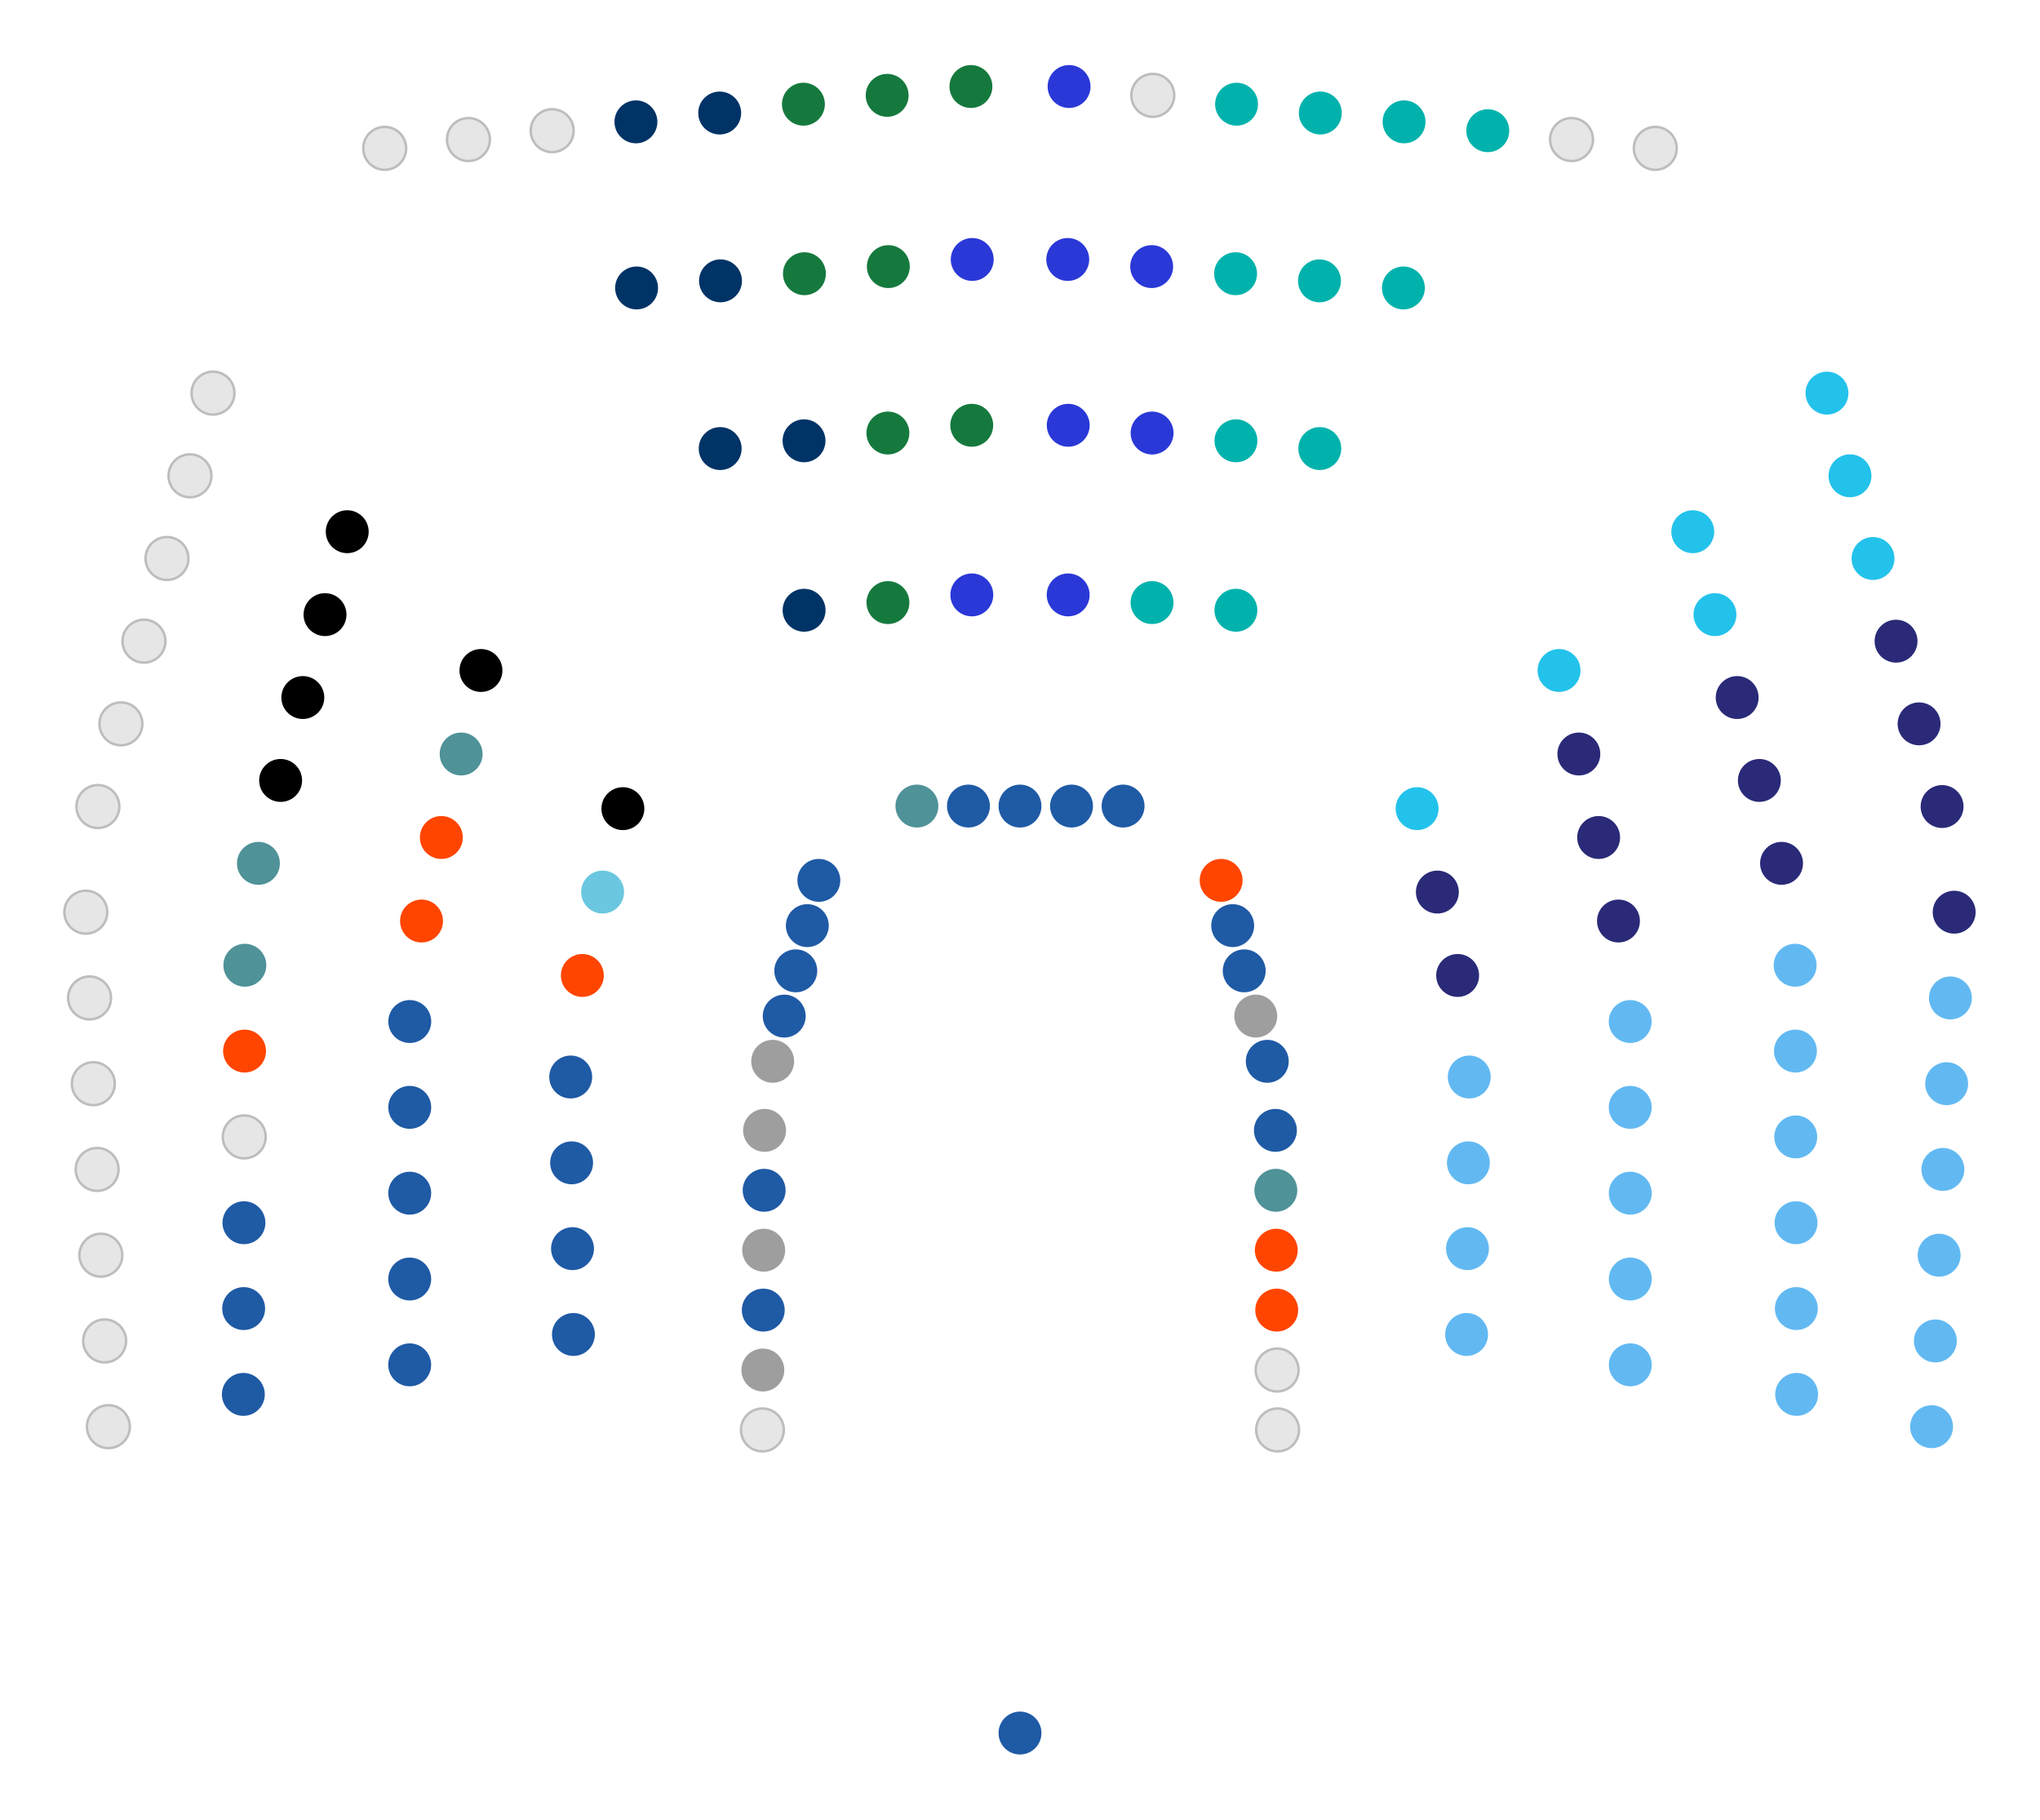
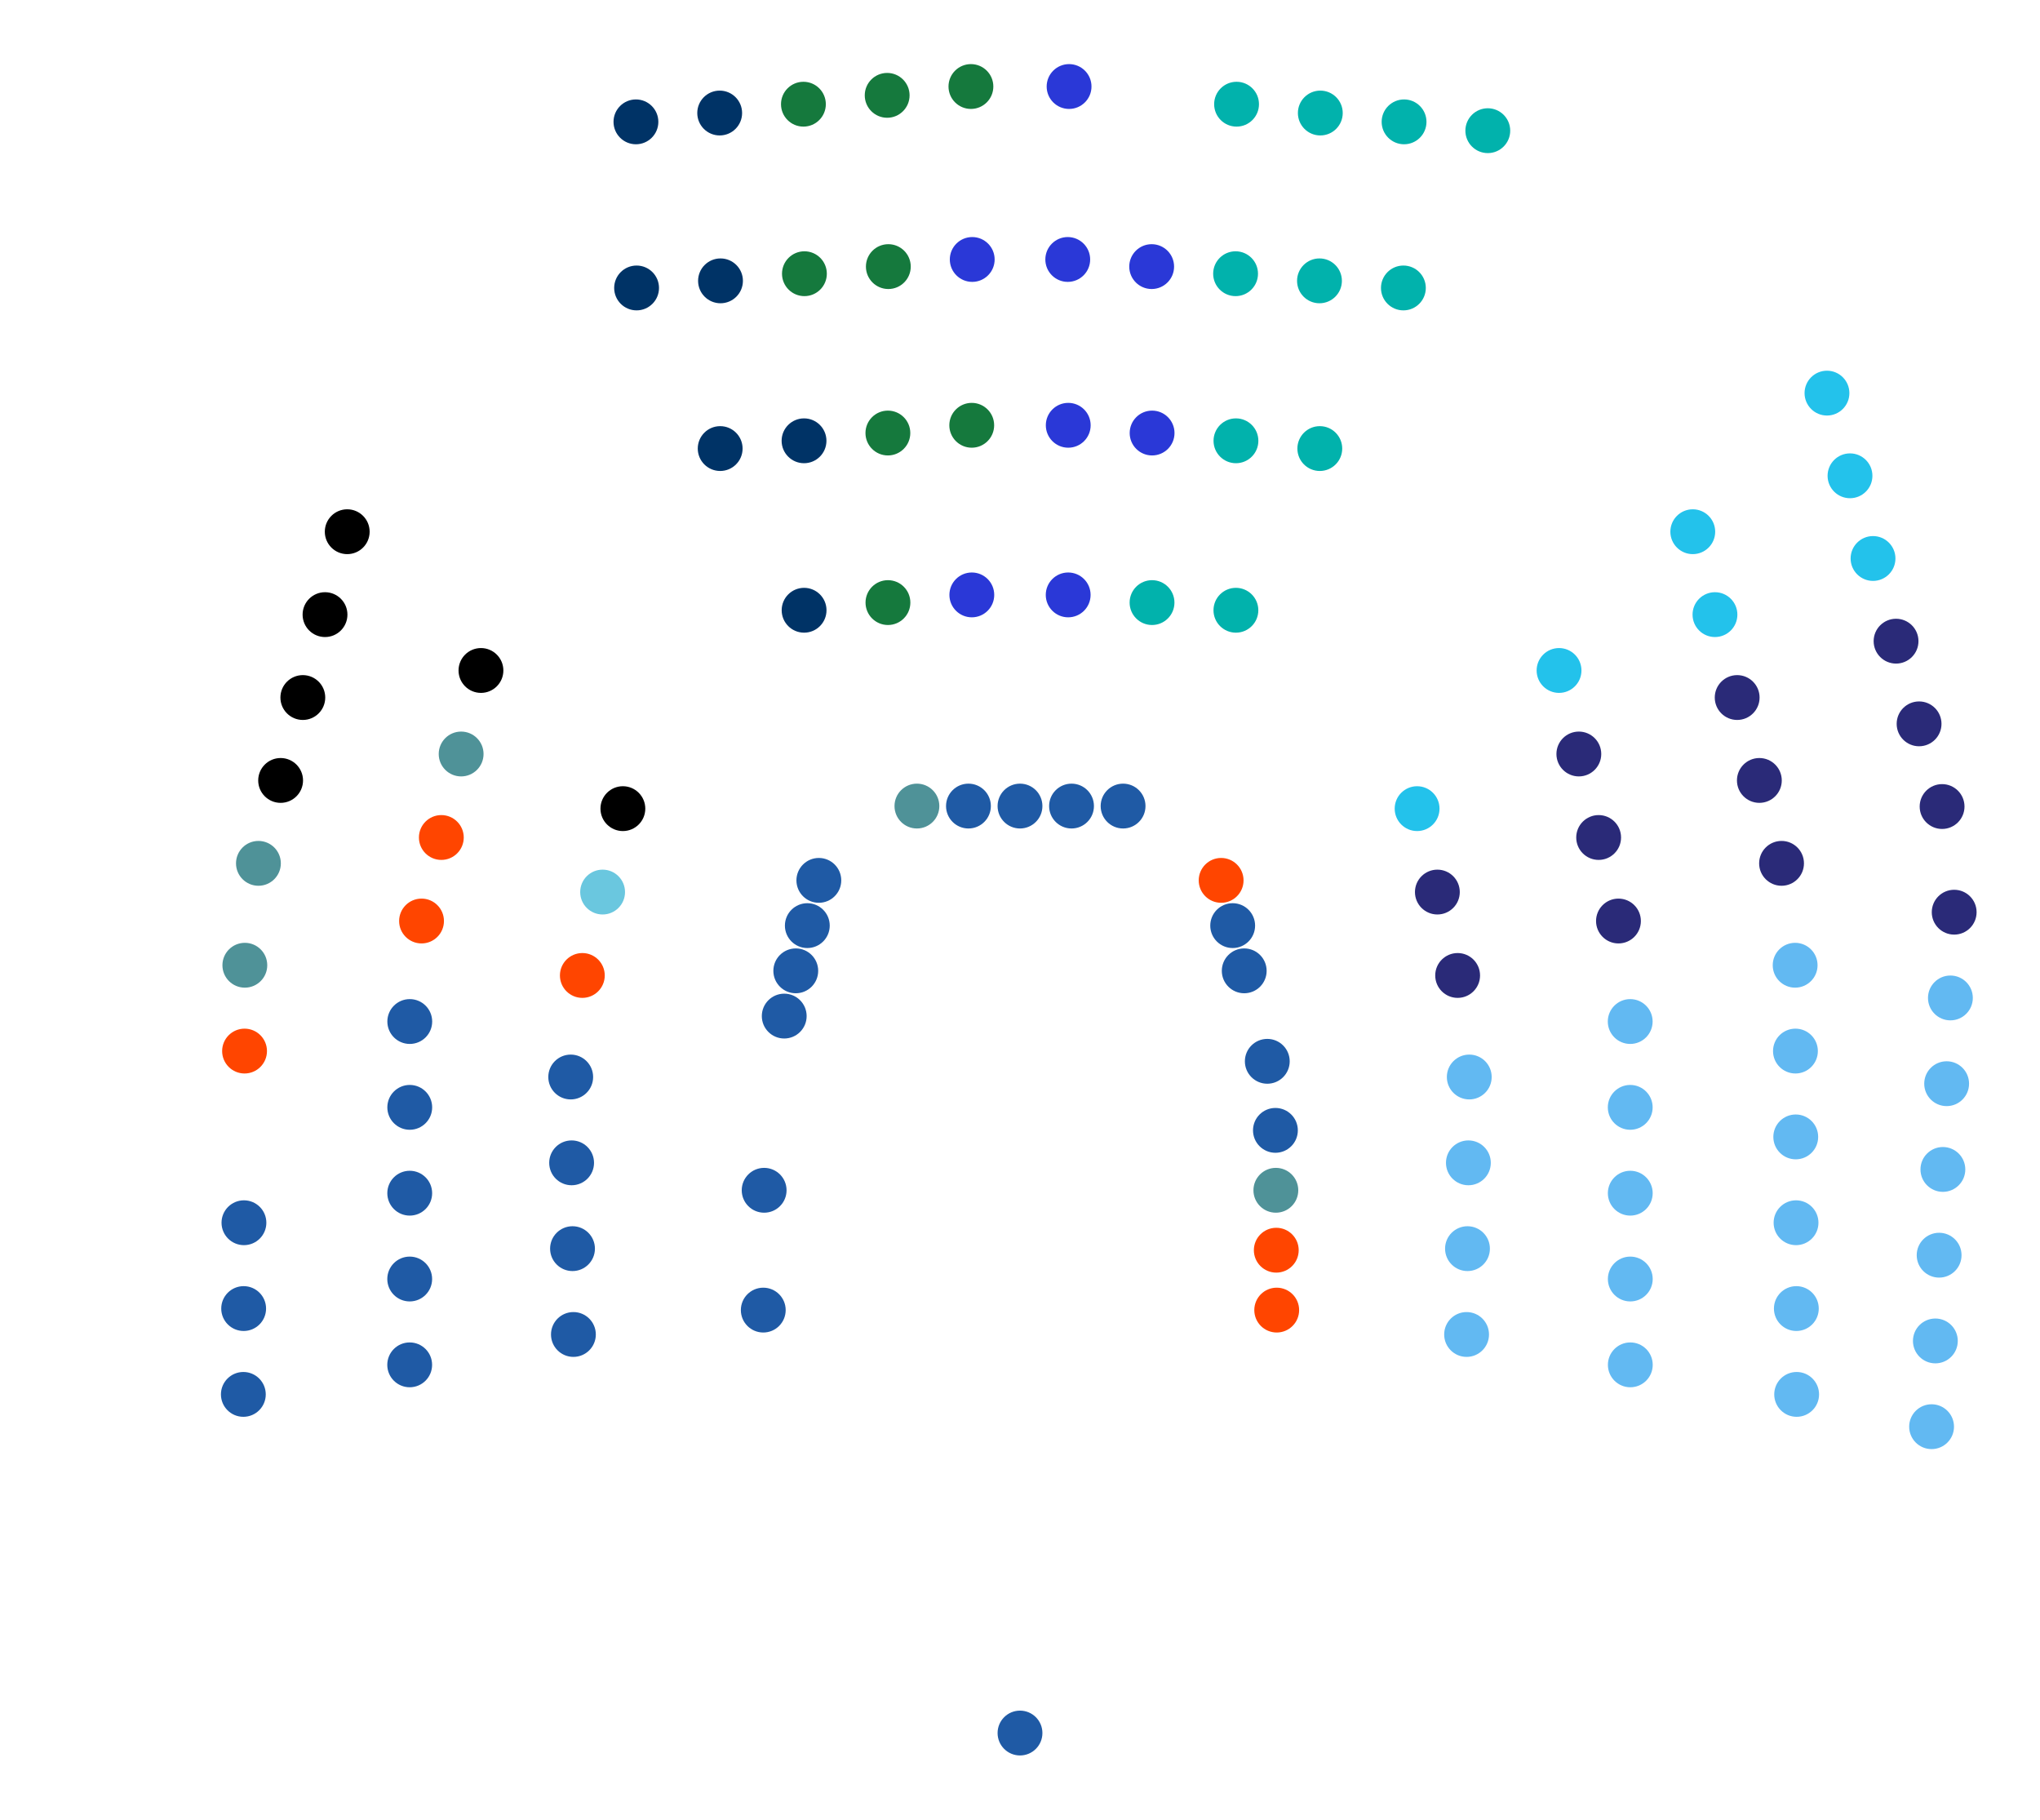
<svg xmlns="http://www.w3.org/2000/svg" version="1.1" width="998" height="890" viewBox="0 0 998.42 889.70">
  <g style="fill:#1f5aa5" id="Likud">
-     <circle cx="280.64" cy="652.67" r="10.50" />
-     <circle cx="280.20" cy="610.67" r="10.50" />
-     <circle cx="279.76" cy="568.68" r="10.50" />
-     <circle cx="279.32" cy="526.68" r="10.50" />
-     <circle cx="200.51" cy="667.53" r="10.50" />
-     <circle cx="200.52" cy="625.53" r="10.50" />
-     <circle cx="200.53" cy="583.53" r="10.50" />
-     <circle cx="200.54" cy="541.53" r="10.50" />
-     <circle cx="200.55" cy="499.53" r="10.50" />
-     <circle cx="119.10" cy="681.99" r="10.50" />
-     <circle cx="119.25" cy="639.99" r="10.50" />
-     <circle cx="119.39" cy="597.99" r="10.50" />
-     <circle cx="373.56" cy="640.74" r="10.50" />
-     <circle cx="373.99" cy="582.11" r="10.50" />
-     <circle cx="383.82" cy="496.87" r="10.50" />
-     <circle cx="389.47" cy="474.73" r="10.50" />
-     <circle cx="395.12" cy="452.60" r="10.50" />
-     <circle cx="400.76" cy="430.46" r="10.50" />
-     <circle cx="624.22" cy="552.79" r="10.50" />
-     <circle cx="620.24" cy="519.00" r="10.50" />
-     <circle cx="608.95" cy="474.73" r="10.50" />
-     <circle cx="603.30" cy="452.60" r="10.50" />
-     <circle cx="473.98" cy="394.10" r="10.50" />
-     <circle cx="499.21" cy="394.10" r="10.50" />
-     <circle cx="524.43" cy="394.10" r="10.50" />
-     <circle cx="549.66" cy="394.10" r="10.50" />
-     <circle cx="499.21" cy="847.70" r="10.50" />
+     <circle cx="280.64" cy="652.67" r="10.97" />
+     <circle cx="280.20" cy="610.67" r="10.97" />
+     <circle cx="279.76" cy="568.68" r="10.97" />
+     <circle cx="279.32" cy="526.68" r="10.97" />
+     <circle cx="200.51" cy="667.53" r="10.97" />
+     <circle cx="200.52" cy="625.53" r="10.97" />
+     <circle cx="200.53" cy="583.53" r="10.97" />
+     <circle cx="200.54" cy="541.53" r="10.97" />
+     <circle cx="200.55" cy="499.53" r="10.97" />
+     <circle cx="119.10" cy="681.99" r="10.97" />
+     <circle cx="119.25" cy="639.99" r="10.97" />
+     <circle cx="119.39" cy="597.99" r="10.97" />
+     <circle cx="373.56" cy="640.74" r="10.97" />
+     <circle cx="373.99" cy="582.11" r="10.97" />
+     <circle cx="383.82" cy="496.87" r="10.97" />
+     <circle cx="389.47" cy="474.73" r="10.97" />
+     <circle cx="395.12" cy="452.60" r="10.97" />
+     <circle cx="400.76" cy="430.46" r="10.97" />
+     <circle cx="624.22" cy="552.79" r="10.97" />
+     <circle cx="620.24" cy="519.00" r="10.97" />
+     <circle cx="608.95" cy="474.73" r="10.97" />
+     <circle cx="603.30" cy="452.60" r="10.97" />
+     <circle cx="473.98" cy="394.10" r="10.97" />
+     <circle cx="499.21" cy="394.10" r="10.97" />
+     <circle cx="524.43" cy="394.10" r="10.97" />
+     <circle cx="549.66" cy="394.10" r="10.97" />
+     <circle cx="499.21" cy="847.70" r="10.97" />
  </g>
  <g style="fill:#62B9F2" id="Yashar">
-     <circle cx="717.78" cy="652.67" r="10.50" />
-     <circle cx="718.22" cy="610.67" r="10.50" />
-     <circle cx="718.66" cy="568.68" r="10.50" />
-     <circle cx="719.09" cy="526.68" r="10.50" />
-     <circle cx="797.91" cy="667.53" r="10.50" />
-     <circle cx="797.90" cy="625.53" r="10.50" />
-     <circle cx="797.89" cy="583.53" r="10.50" />
-     <circle cx="797.87" cy="541.53" r="10.50" />
-     <circle cx="797.86" cy="499.53" r="10.50" />
-     <circle cx="879.32" cy="681.99" r="10.50" />
-     <circle cx="879.17" cy="639.99" r="10.50" />
-     <circle cx="879.02" cy="597.99" r="10.50" />
-     <circle cx="878.88" cy="555.99" r="10.50" />
-     <circle cx="878.73" cy="513.99" r="10.50" />
-     <circle cx="878.58" cy="471.99" r="10.50" />
-     <circle cx="945.36" cy="697.79" r="10.50" />
-     <circle cx="947.21" cy="655.83" r="10.50" />
-     <circle cx="949.05" cy="613.87" r="10.50" />
-     <circle cx="950.89" cy="571.91" r="10.50" />
-     <circle cx="952.73" cy="529.95" r="10.50" />
-     <circle cx="954.57" cy="487.99" r="10.50" />
+     <circle cx="717.78" cy="652.67" r="10.97" />
+     <circle cx="718.22" cy="610.67" r="10.97" />
+     <circle cx="718.66" cy="568.68" r="10.97" />
+     <circle cx="719.09" cy="526.68" r="10.97" />
+     <circle cx="797.91" cy="667.53" r="10.97" />
+     <circle cx="797.90" cy="625.53" r="10.97" />
+     <circle cx="797.89" cy="583.53" r="10.97" />
+     <circle cx="797.87" cy="541.53" r="10.97" />
+     <circle cx="797.86" cy="499.53" r="10.97" />
+     <circle cx="879.32" cy="681.99" r="10.97" />
+     <circle cx="879.17" cy="639.99" r="10.97" />
+     <circle cx="879.02" cy="597.99" r="10.97" />
+     <circle cx="878.88" cy="555.99" r="10.97" />
+     <circle cx="878.73" cy="513.99" r="10.97" />
+     <circle cx="878.58" cy="471.99" r="10.97" />
+     <circle cx="945.36" cy="697.79" r="10.97" />
+     <circle cx="947.21" cy="655.83" r="10.97" />
+     <circle cx="949.05" cy="613.87" r="10.97" />
+     <circle cx="950.89" cy="571.91" r="10.97" />
+     <circle cx="952.73" cy="529.95" r="10.97" />
+     <circle cx="954.57" cy="487.99" r="10.97" />
  </g>
  <g style="fill:#2A2A78" id="Together">
-     <circle cx="713.40" cy="476.99" r="10.50" />
-     <circle cx="703.48" cy="436.18" r="10.50" />
-     <circle cx="792.11" cy="450.35" r="10.50" />
-     <circle cx="782.41" cy="409.48" r="10.50" />
-     <circle cx="772.72" cy="368.62" r="10.50" />
-     <circle cx="871.93" cy="422.13" r="10.50" />
-     <circle cx="861.07" cy="381.56" r="10.50" />
-     <circle cx="850.21" cy="340.99" r="10.50" />
-     <circle cx="956.42" cy="446.03" r="10.50" />
-     <circle cx="950.50" cy="394.33" r="10.50" />
-     <circle cx="939.24" cy="353.87" r="10.50" />
-     <circle cx="927.97" cy="313.41" r="10.50" />
+     <circle cx="713.40" cy="476.99" r="10.97" />
+     <circle cx="703.48" cy="436.18" r="10.97" />
+     <circle cx="792.11" cy="450.35" r="10.97" />
+     <circle cx="782.41" cy="409.48" r="10.97" />
+     <circle cx="772.72" cy="368.62" r="10.97" />
+     <circle cx="871.93" cy="422.13" r="10.97" />
+     <circle cx="861.07" cy="381.56" r="10.97" />
+     <circle cx="850.21" cy="340.99" r="10.97" />
+     <circle cx="956.42" cy="446.03" r="10.97" />
+     <circle cx="950.50" cy="394.33" r="10.97" />
+     <circle cx="939.24" cy="353.87" r="10.97" />
+     <circle cx="927.97" cy="313.41" r="10.97" />
  </g>
  <g style="fill:#01B2AC" id="Joint-List">
-     <circle cx="563.83" cy="294.53" r="10.50" />
-     <circle cx="604.88" cy="298.28" r="10.50" />
-     <circle cx="604.90" cy="215.36" r="10.50" />
-     <circle cx="645.94" cy="219.16" r="10.50" />
-     <circle cx="604.72" cy="133.60" r="10.50" />
-     <circle cx="645.78" cy="137.09" r="10.50" />
-     <circle cx="686.85" cy="140.57" r="10.50" />
-     <circle cx="605.20" cy="50.65" r="10.50" />
-     <circle cx="646.19" cy="54.97" r="10.50" />
-     <circle cx="687.18" cy="59.29" r="10.50" />
-     <circle cx="728.16" cy="63.61" r="10.50" />
+     <circle cx="563.83" cy="294.53" r="10.97" />
+     <circle cx="604.88" cy="298.28" r="10.97" />
+     <circle cx="604.90" cy="215.36" r="10.97" />
+     <circle cx="645.94" cy="219.16" r="10.97" />
+     <circle cx="604.72" cy="133.60" r="10.97" />
+     <circle cx="645.78" cy="137.09" r="10.97" />
+     <circle cx="686.85" cy="140.57" r="10.97" />
+     <circle cx="605.20" cy="50.65" r="10.97" />
+     <circle cx="646.19" cy="54.97" r="10.97" />
+     <circle cx="687.18" cy="59.29" r="10.97" />
+     <circle cx="728.16" cy="63.61" r="10.97" />
  </g>
  <g style="fill:#15793D" id="Raam">
-     <circle cx="434.58" cy="294.53" r="10.50" />
-     <circle cx="434.55" cy="211.56" r="10.50" />
-     <circle cx="475.59" cy="207.77" r="10.50" />
-     <circle cx="393.70" cy="133.60" r="10.50" />
-     <circle cx="434.77" cy="130.12" r="10.50" />
-     <circle cx="393.21" cy="50.65" r="10.50" />
-     <circle cx="434.20" cy="46.32" r="10.50" />
-     <circle cx="475.19" cy="42.00" r="10.50" />
+     <circle cx="434.58" cy="294.53" r="10.97" />
+     <circle cx="434.55" cy="211.56" r="10.97" />
+     <circle cx="475.59" cy="207.77" r="10.97" />
+     <circle cx="393.70" cy="133.60" r="10.97" />
+     <circle cx="434.77" cy="130.12" r="10.97" />
+     <circle cx="393.21" cy="50.65" r="10.97" />
+     <circle cx="434.20" cy="46.32" r="10.97" />
+     <circle cx="475.19" cy="42.00" r="10.97" />
  </g>
  <g style="fill:#2A38D7" id="The-Democrats">
-     <circle cx="475.63" cy="290.77" r="10.50" />
-     <circle cx="522.79" cy="290.77" r="10.50" />
-     <circle cx="522.82" cy="207.77" r="10.50" />
-     <circle cx="563.86" cy="211.56" r="10.50" />
-     <circle cx="475.83" cy="126.63" r="10.50" />
-     <circle cx="522.58" cy="126.63" r="10.50" />
-     <circle cx="563.65" cy="130.12" r="10.50" />
-     <circle cx="523.23" cy="42.00" r="10.50" />
+     <circle cx="475.63" cy="290.77" r="10.97" />
+     <circle cx="522.79" cy="290.77" r="10.97" />
+     <circle cx="522.82" cy="207.77" r="10.97" />
+     <circle cx="563.86" cy="211.56" r="10.97" />
+     <circle cx="475.83" cy="126.63" r="10.97" />
+     <circle cx="522.58" cy="126.63" r="10.97" />
+     <circle cx="563.65" cy="130.12" r="10.97" />
+     <circle cx="523.23" cy="42.00" r="10.97" />
  </g>
  <g style="fill:#23C2EB" id="Yisrael-Beiteinu">
-     <circle cx="693.56" cy="395.36" r="10.50" />
-     <circle cx="763.03" cy="327.75" r="10.50" />
-     <circle cx="839.34" cy="300.42" r="10.50" />
-     <circle cx="828.48" cy="259.85" r="10.50" />
-     <circle cx="916.70" cy="272.95" r="10.50" />
-     <circle cx="905.43" cy="232.49" r="10.50" />
-     <circle cx="894.16" cy="192.03" r="10.50" />
+     <circle cx="693.56" cy="395.36" r="10.97" />
+     <circle cx="763.03" cy="327.75" r="10.97" />
+     <circle cx="839.34" cy="300.42" r="10.97" />
+     <circle cx="828.48" cy="259.85" r="10.97" />
+     <circle cx="916.70" cy="272.95" r="10.97" />
+     <circle cx="905.43" cy="232.49" r="10.97" />
+     <circle cx="894.16" cy="192.03" r="10.97" />
  </g>
  <g style="fill:#FF4500" id="Otzma-Yehudit">
-     <circle cx="285.01" cy="476.99" r="10.50" />
-     <circle cx="206.31" cy="450.35" r="10.50" />
-     <circle cx="216.00" cy="409.48" r="10.50" />
-     <circle cx="119.69" cy="513.99" r="10.50" />
-     <circle cx="624.85" cy="640.74" r="10.50" />
-     <circle cx="624.64" cy="611.43" r="10.50" />
-     <circle cx="597.65" cy="430.46" r="10.50" />
+     <circle cx="285.01" cy="476.99" r="10.97" />
+     <circle cx="206.31" cy="450.35" r="10.97" />
+     <circle cx="216.00" cy="409.48" r="10.97" />
+     <circle cx="119.69" cy="513.99" r="10.97" />
+     <circle cx="624.85" cy="640.74" r="10.97" />
+     <circle cx="624.64" cy="611.43" r="10.97" />
+     <circle cx="597.65" cy="430.46" r="10.97" />
  </g>
  <g style="fill:#003366" id="United-Torah-Judaism">
-     <circle cx="393.54" cy="298.28" r="10.50" />
-     <circle cx="352.47" cy="219.16" r="10.50" />
-     <circle cx="393.51" cy="215.36" r="10.50" />
-     <circle cx="311.56" cy="140.57" r="10.50" />
-     <circle cx="352.63" cy="137.09" r="10.50" />
-     <circle cx="311.24" cy="59.29" r="10.50" />
-     <circle cx="352.23" cy="54.97" r="10.50" />
+     <circle cx="393.54" cy="298.28" r="10.97" />
+     <circle cx="352.47" cy="219.16" r="10.97" />
+     <circle cx="393.51" cy="215.36" r="10.97" />
+     <circle cx="311.56" cy="140.57" r="10.97" />
+     <circle cx="352.63" cy="137.09" r="10.97" />
+     <circle cx="311.24" cy="59.29" r="10.97" />
+     <circle cx="352.23" cy="54.97" r="10.97" />
  </g>
  <g style="fill:#000000" id="Shas">
-     <circle cx="304.85" cy="395.36" r="10.50" />
-     <circle cx="235.39" cy="327.75" r="10.50" />
-     <circle cx="137.34" cy="381.56" r="10.50" />
-     <circle cx="148.21" cy="340.99" r="10.50" />
-     <circle cx="159.07" cy="300.42" r="10.50" />
-     <circle cx="169.94" cy="259.85" r="10.50" />
+     <circle cx="304.85" cy="395.36" r="10.97" />
+     <circle cx="235.39" cy="327.75" r="10.97" />
+     <circle cx="137.34" cy="381.56" r="10.97" />
+     <circle cx="148.21" cy="340.99" r="10.97" />
+     <circle cx="159.07" cy="300.42" r="10.97" />
+     <circle cx="169.94" cy="259.85" r="10.97" />
  </g>
  <g style="fill:#4F9298" id="Religious-Zionist-Party">
-     <circle cx="225.69" cy="368.62" r="10.50" />
-     <circle cx="119.83" cy="471.99" r="10.50" />
-     <circle cx="126.48" cy="422.13" r="10.50" />
-     <circle cx="624.43" cy="582.11" r="10.50" />
-     <circle cx="448.76" cy="394.10" r="10.50" />
+     <circle cx="225.69" cy="368.62" r="10.97" />
+     <circle cx="119.83" cy="471.99" r="10.97" />
+     <circle cx="126.48" cy="422.13" r="10.97" />
+     <circle cx="624.43" cy="582.11" r="10.97" />
+     <circle cx="448.76" cy="394.10" r="10.97" />
  </g>
  <g style="fill:#6AC7DF" id="Zehut">
-     <circle cx="294.93" cy="436.18" r="10.50" />
-   </g>
-   <g style="fill:#9e9e9e" id="Non-MK-ministers">
-     <circle cx="373.35" cy="670.06" r="10.50" />
-     <circle cx="373.77" cy="611.43" r="10.50" />
-     <circle cx="374.20" cy="552.79" r="10.50" />
-     <circle cx="378.17" cy="519.00" r="10.50" />
-     <circle cx="614.60" cy="496.87" r="10.50" />
-   </g>
-   <g style="fill:#e6e6e6;stroke:#bdbdbd;stroke-width:1.2" id="Empty-seats">
-     <circle cx="119.54" cy="555.99" r="10.50" />
-     <circle cx="53.05" cy="697.79" r="10.50" />
-     <circle cx="51.21" cy="655.83" r="10.50" />
-     <circle cx="49.37" cy="613.87" r="10.50" />
-     <circle cx="47.53" cy="571.91" r="10.50" />
-     <circle cx="45.68" cy="529.95" r="10.50" />
-     <circle cx="43.84" cy="487.99" r="10.50" />
-     <circle cx="42.00" cy="446.03" r="10.50" />
-     <circle cx="47.91" cy="394.33" r="10.50" />
-     <circle cx="59.18" cy="353.87" r="10.50" />
-     <circle cx="70.45" cy="313.41" r="10.50" />
-     <circle cx="81.72" cy="272.95" r="10.50" />
-     <circle cx="92.98" cy="232.49" r="10.50" />
-     <circle cx="104.25" cy="192.03" r="10.50" />
-     <circle cx="188.28" cy="72.26" r="10.50" />
-     <circle cx="229.26" cy="67.94" r="10.50" />
-     <circle cx="270.25" cy="63.61" r="10.50" />
-     <circle cx="564.21" cy="46.32" r="10.50" />
-     <circle cx="769.15" cy="67.94" r="10.50" />
-     <circle cx="810.14" cy="72.26" r="10.50" />
-     <circle cx="373.14" cy="699.38" r="10.50" />
-     <circle cx="625.28" cy="699.38" r="10.50" />
-     <circle cx="625.06" cy="670.06" r="10.50" />
+     <circle cx="294.93" cy="436.18" r="10.97" />
  </g>
</svg>
